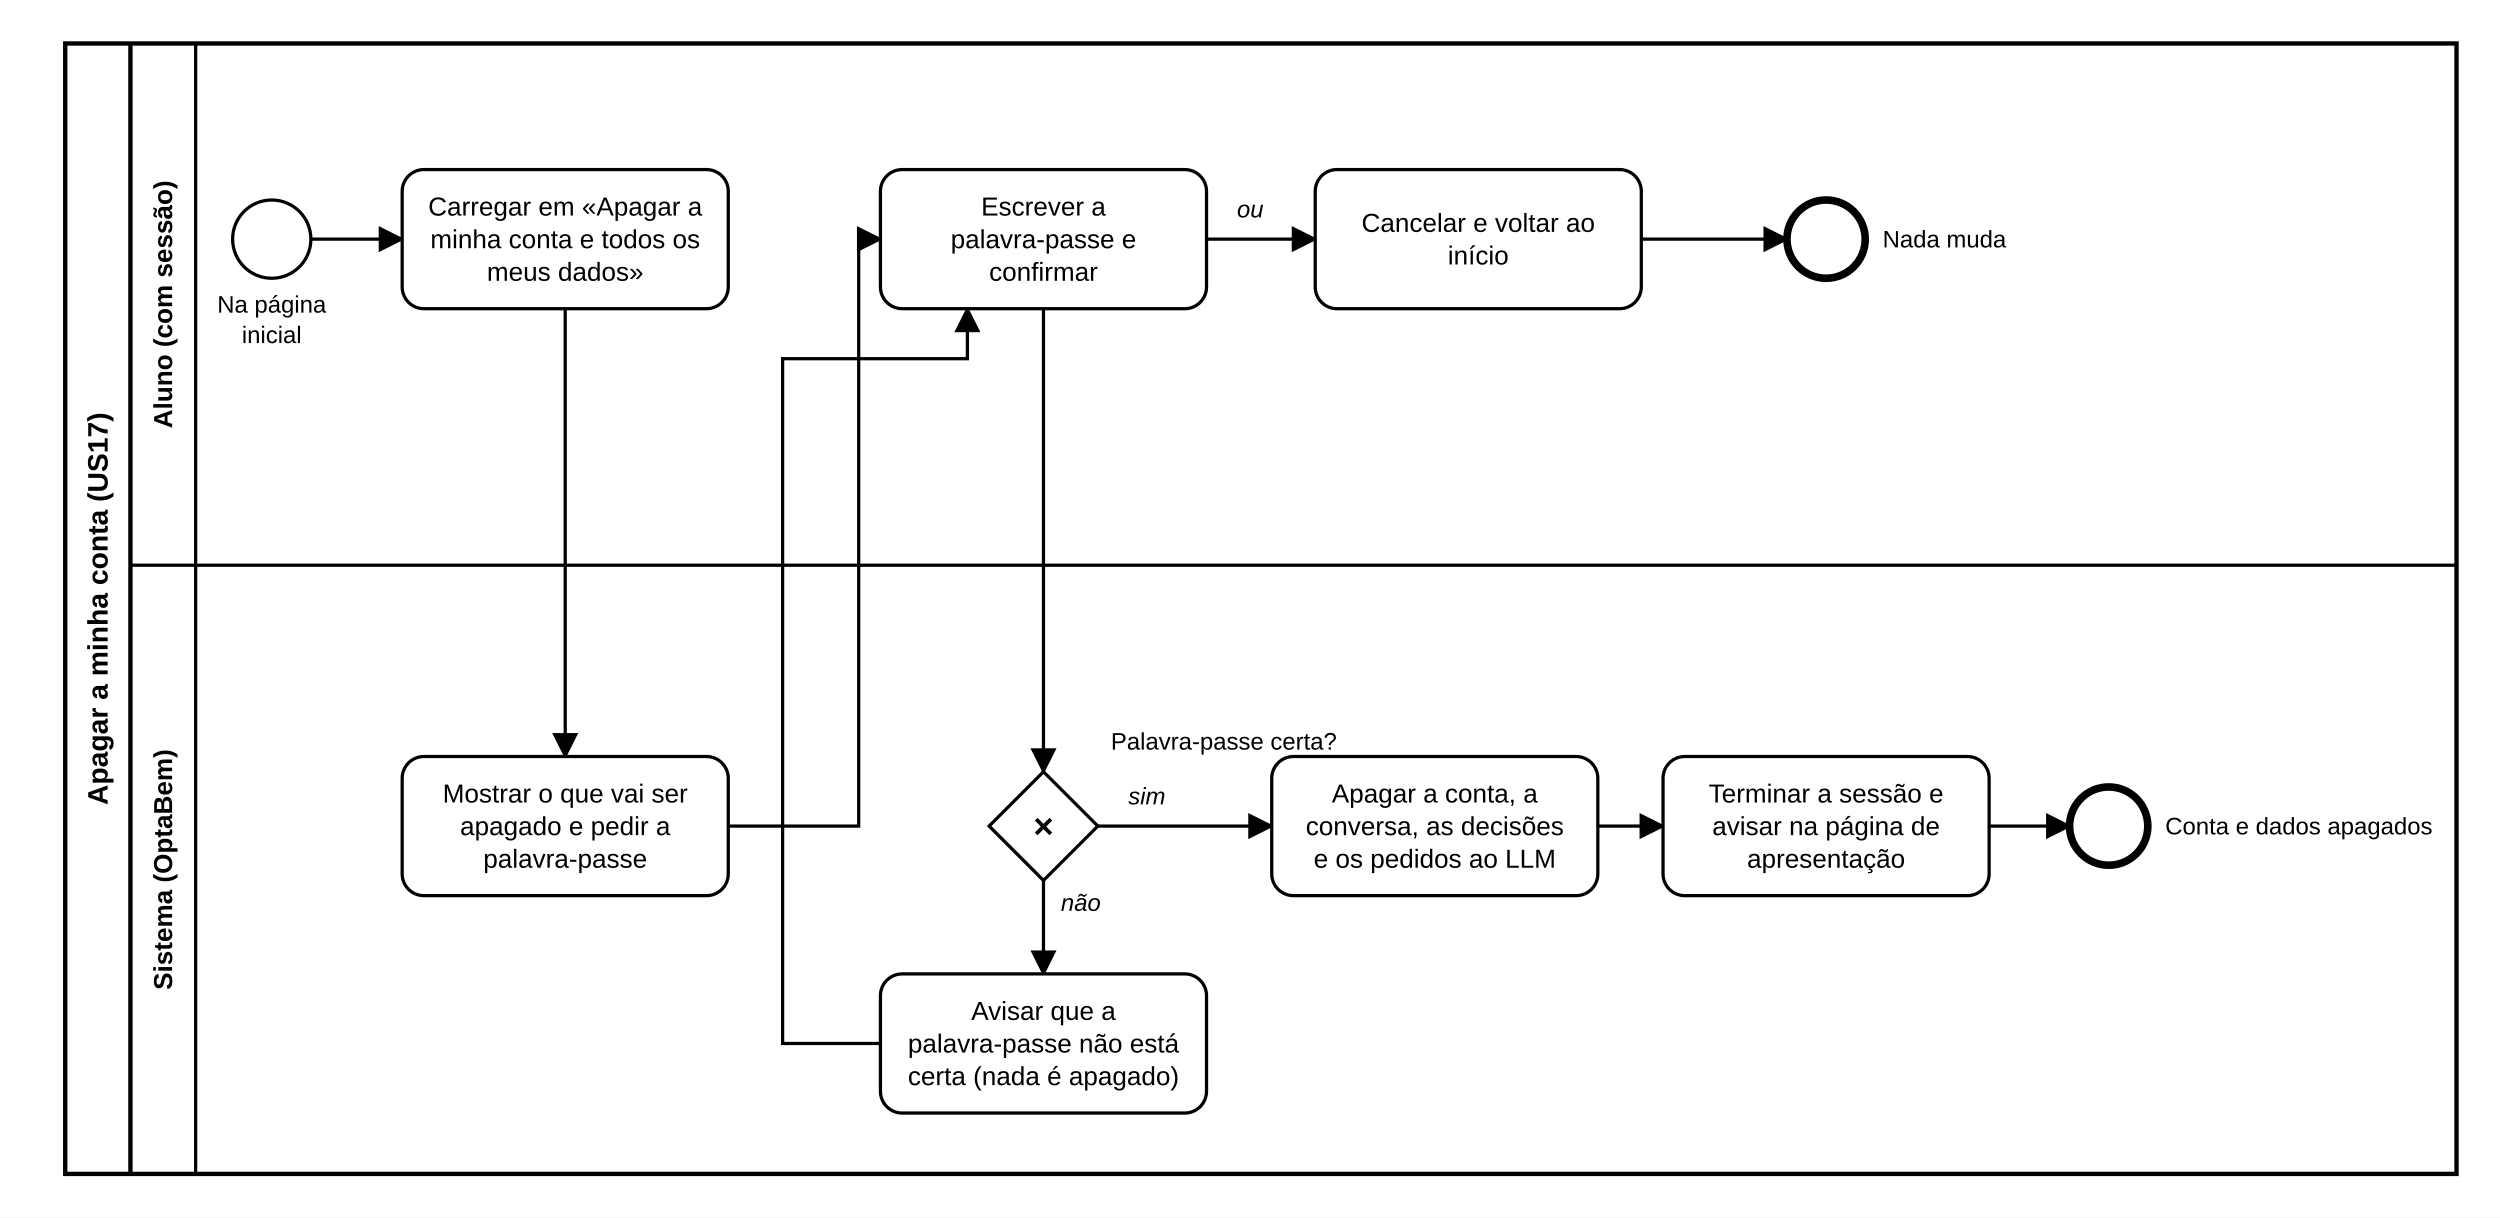
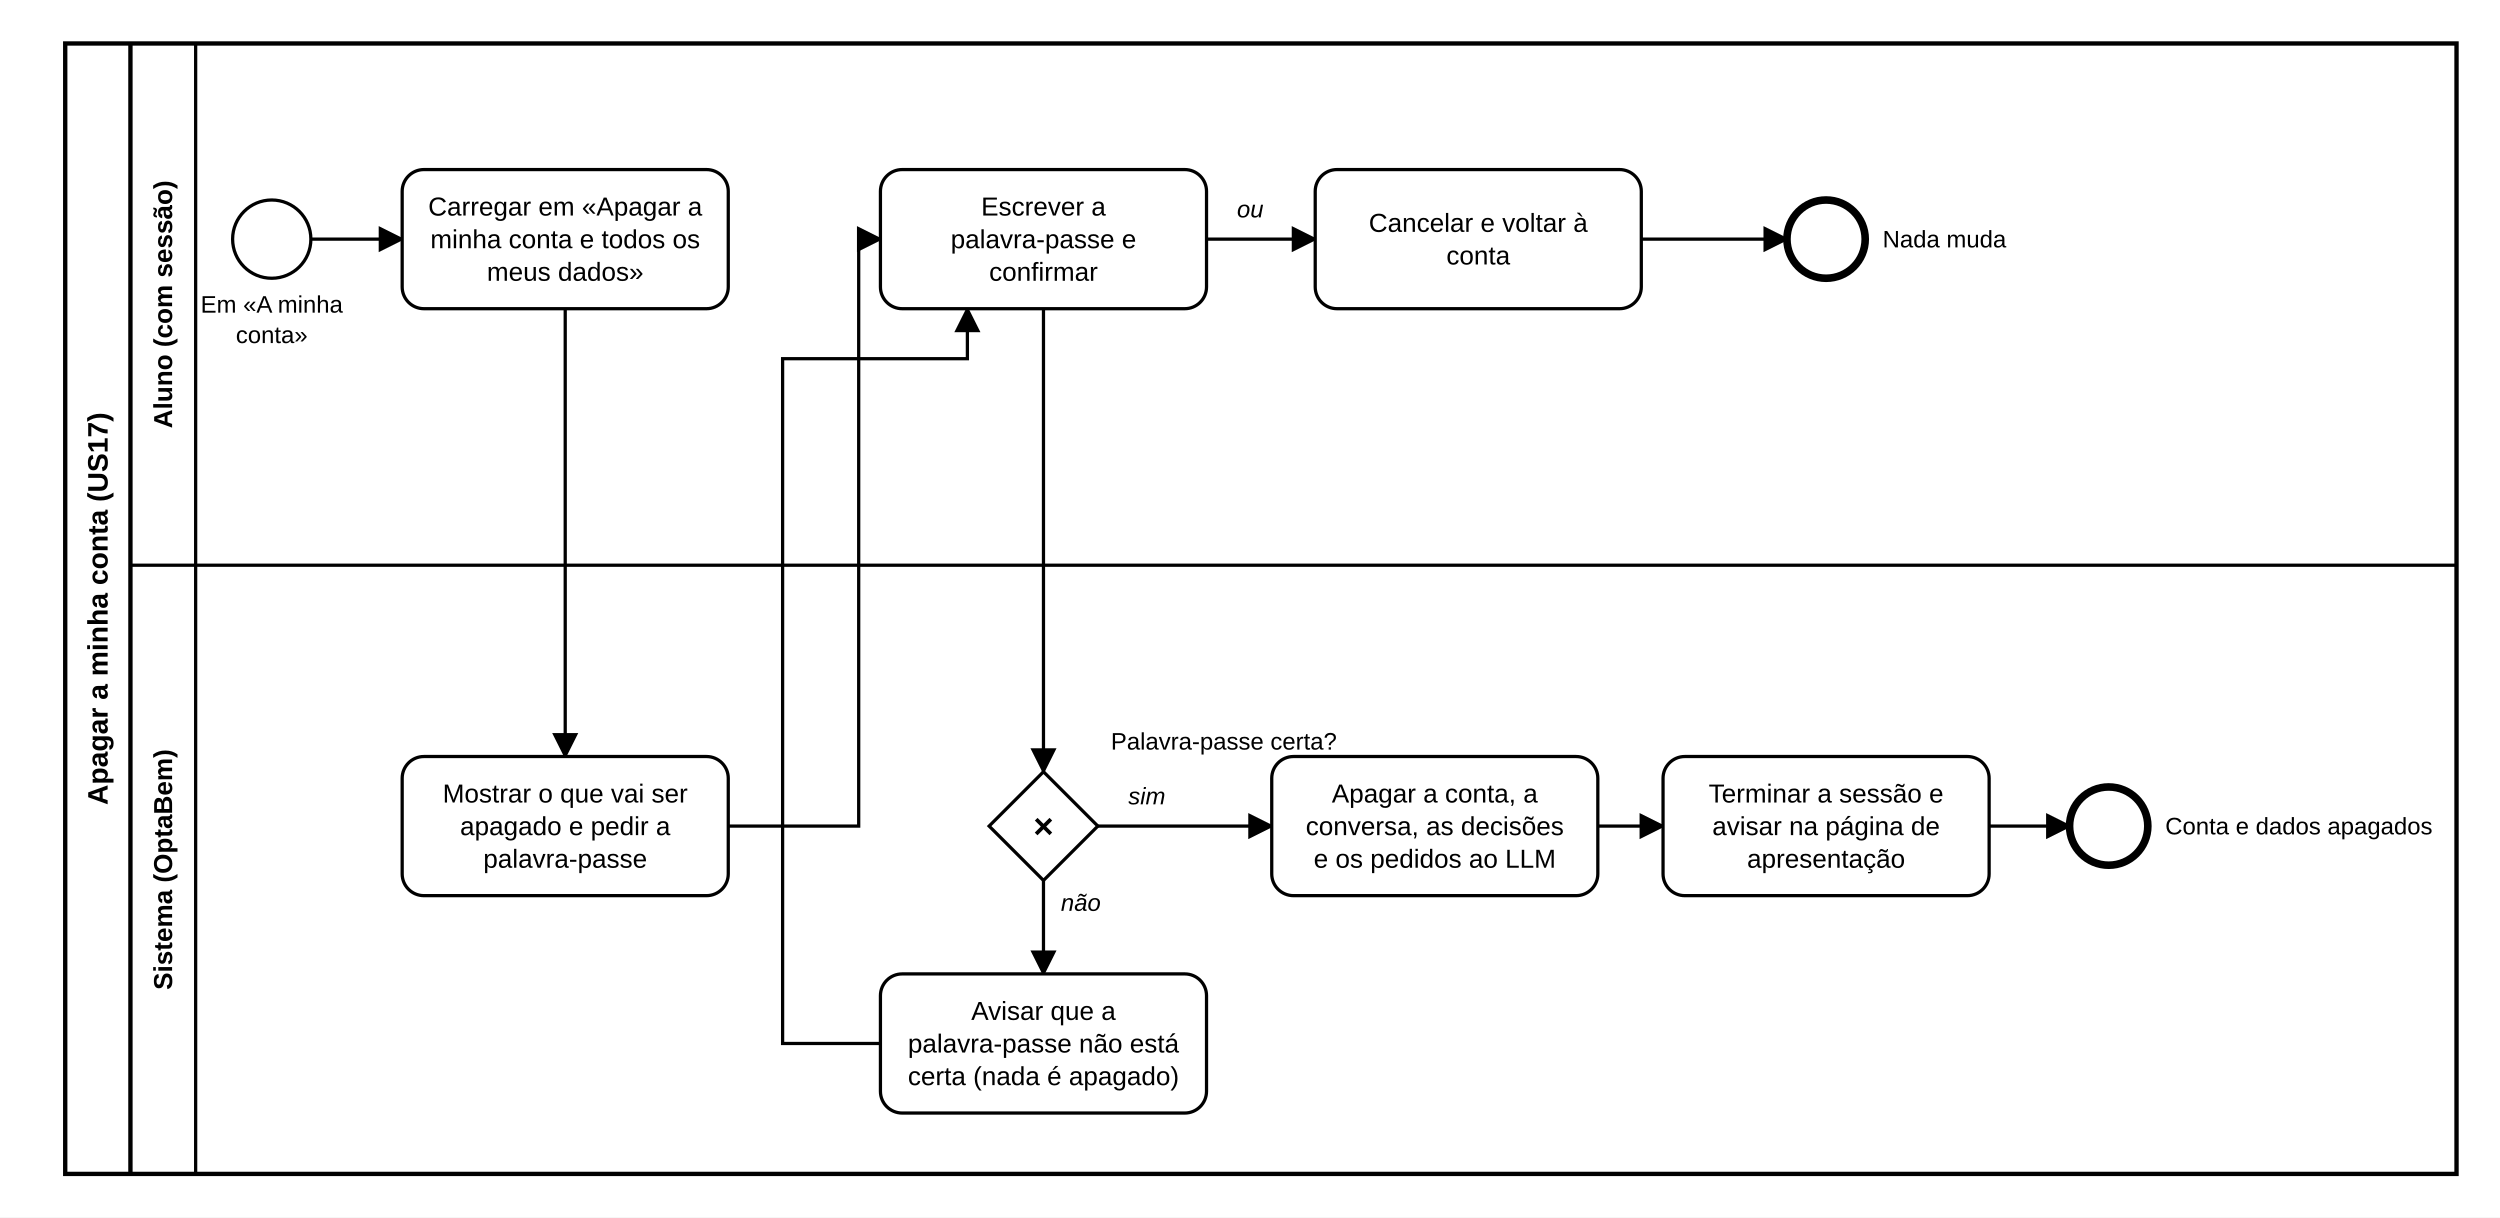
<svg xmlns="http://www.w3.org/2000/svg" viewBox="0 0 1150 560" width="1150" height="560" font-family="Arial, Helvetica, sans-serif">
  <defs>
    <marker id="a" viewBox="0 0 10 10" refX="9" refY="5" markerWidth="8" markerHeight="8" orient="auto">
      <path d="M0,0 L10,5 L0,10 z" fill="#000" />
    </marker>
  </defs>
  <rect width="1150" height="560" fill="#fff" />
  <rect x="30" y="20" width="1100" height="520" fill="none" stroke="#000" stroke-width="2" />
  <line x1="60" y1="20" x2="60" y2="540" stroke="#000" stroke-width="2" />
  <line x1="90" y1="20" x2="90" y2="540" stroke="#000" stroke-width="1.5" />
  <text transform="translate(45,280.0) rotate(-90)" text-anchor="middle" dominant-baseline="central" font-size="13" font-weight="700">Apagar a minha conta (US17)</text>
  <text transform="translate(75,140.0) rotate(-90)" text-anchor="middle" dominant-baseline="central" font-size="12" font-weight="700">Aluno (com sessão)</text>
  <line x1="60" y1="260" x2="1130" y2="260" stroke="#000" stroke-width="1.5" />
  <text transform="translate(75,400.0) rotate(-90)" text-anchor="middle" dominant-baseline="central" font-size="12" font-weight="700">Sistema (OptaBem)</text>
  <polyline points="143,110 185,110" fill="none" stroke="#000" stroke-width="1.5" marker-end="url(#a)" />
  <polyline points="260,142 260,348" fill="none" stroke="#000" stroke-width="1.5" marker-end="url(#a)" />
  <polyline points="335,380 395,380 395,110 405,110" fill="none" stroke="#000" stroke-width="1.5" marker-end="url(#a)" />
  <polyline points="480,142 480,355" fill="none" stroke="#000" stroke-width="1.5" marker-end="url(#a)" />
  <polyline points="505,380 585,380" fill="none" stroke="#000" stroke-width="1.5" marker-end="url(#a)" />
  <text x="519" y="370" font-size="11" font-style="italic">sim</text>
  <polyline points="480,405 480,448" fill="none" stroke="#000" stroke-width="1.5" marker-end="url(#a)" />
  <text x="488" y="419" font-size="11" font-style="italic">não</text>
  <polyline points="405,480 360,480 360,165 445,165 445,142" fill="none" stroke="#000" stroke-width="1.5" marker-end="url(#a)" />
  <polyline points="735,380 765,380" fill="none" stroke="#000" stroke-width="1.5" marker-end="url(#a)" />
  <polyline points="915,380 952,380" fill="none" stroke="#000" stroke-width="1.5" marker-end="url(#a)" />
  <polyline points="555,110 605,110" fill="none" stroke="#000" stroke-width="1.5" marker-end="url(#a)" />
  <text x="569.0" y="100" font-size="11" font-style="italic">ou</text>
  <polyline points="755,110 822,110" fill="none" stroke="#000" stroke-width="1.5" marker-end="url(#a)" />
  <circle cx="125" cy="110" r="18" fill="#fff" stroke="#000" stroke-width="1.5" />
-   <text x="125" y="140.0" text-anchor="middle" dominant-baseline="central" font-size="11" font-weight="400" fill="#000">Na página</text>
-   <text x="125" y="154.0" text-anchor="middle" dominant-baseline="central" font-size="11" font-weight="400" fill="#000">inicial</text>
+   <text x="125" y="140.0" text-anchor="middle" dominant-baseline="central" font-size="11" font-weight="400" fill="#000">Em «A minha</text>
+   <text x="125" y="154.0" text-anchor="middle" dominant-baseline="central" font-size="11" font-weight="400" fill="#000">conta»</text>
  <rect x="185.0" y="78.0" width="150" height="64" rx="10" fill="#fff" stroke="#000" stroke-width="1.5" />
  <text x="260" y="95.0" text-anchor="middle" dominant-baseline="central" font-size="12" font-weight="400" fill="#000">Carregar em «Apagar a</text>
  <text x="260" y="110.0" text-anchor="middle" dominant-baseline="central" font-size="12" font-weight="400" fill="#000">minha conta e todos os</text>
  <text x="260" y="125.0" text-anchor="middle" dominant-baseline="central" font-size="12" font-weight="400" fill="#000">meus dados»</text>
  <rect x="185.0" y="348.0" width="150" height="64" rx="10" fill="#fff" stroke="#000" stroke-width="1.5" />
  <text x="260" y="365.0" text-anchor="middle" dominant-baseline="central" font-size="12" font-weight="400" fill="#000">Mostrar o que vai ser</text>
  <text x="260" y="380.0" text-anchor="middle" dominant-baseline="central" font-size="12" font-weight="400" fill="#000">apagado e pedir a</text>
  <text x="260" y="395.0" text-anchor="middle" dominant-baseline="central" font-size="12" font-weight="400" fill="#000">palavra-passe</text>
  <rect x="405.0" y="78.0" width="150" height="64" rx="10" fill="#fff" stroke="#000" stroke-width="1.5" />
  <text x="480" y="95.0" text-anchor="middle" dominant-baseline="central" font-size="12" font-weight="400" fill="#000">Escrever a</text>
  <text x="480" y="110.0" text-anchor="middle" dominant-baseline="central" font-size="12" font-weight="400" fill="#000">palavra-passe e</text>
  <text x="480" y="125.0" text-anchor="middle" dominant-baseline="central" font-size="12" font-weight="400" fill="#000">confirmar</text>
  <polygon points="480,355 505,380 480,405 455,380" fill="#fff" stroke="#000" stroke-width="1.5" />
  <text x="480" y="380" text-anchor="middle" dominant-baseline="central" font-size="16" font-weight="700">×</text>
  <text x="511" y="341.0" text-anchor="start" dominant-baseline="central" font-size="11" font-weight="400" fill="#000">Palavra-passe certa?</text>
  <rect x="585.0" y="348.0" width="150" height="64" rx="10" fill="#fff" stroke="#000" stroke-width="1.5" />
  <text x="660" y="365.0" text-anchor="middle" dominant-baseline="central" font-size="12" font-weight="400" fill="#000">Apagar a conta, a</text>
  <text x="660" y="380.0" text-anchor="middle" dominant-baseline="central" font-size="12" font-weight="400" fill="#000">conversa, as decisões</text>
  <text x="660" y="395.0" text-anchor="middle" dominant-baseline="central" font-size="12" font-weight="400" fill="#000">e os pedidos ao LLM</text>
  <rect x="765.0" y="348.0" width="150" height="64" rx="10" fill="#fff" stroke="#000" stroke-width="1.5" />
  <text x="840" y="365.0" text-anchor="middle" dominant-baseline="central" font-size="12" font-weight="400" fill="#000">Terminar a sessão e</text>
  <text x="840" y="380.0" text-anchor="middle" dominant-baseline="central" font-size="12" font-weight="400" fill="#000">avisar na página de</text>
  <text x="840" y="395.0" text-anchor="middle" dominant-baseline="central" font-size="12" font-weight="400" fill="#000">apresentação</text>
  <circle cx="970" cy="380" r="18" fill="#fff" stroke="#000" stroke-width="3.5" />
  <text x="996" y="380.0" text-anchor="start" dominant-baseline="central" font-size="11" font-weight="400" fill="#000">Conta e dados apagados</text>
  <rect x="405.0" y="448.0" width="150" height="64" rx="10" fill="#fff" stroke="#000" stroke-width="1.5" />
  <text x="480" y="465.0" text-anchor="middle" dominant-baseline="central" font-size="12" font-weight="400" fill="#000">Avisar que a</text>
  <text x="480" y="480.0" text-anchor="middle" dominant-baseline="central" font-size="12" font-weight="400" fill="#000">palavra-passe não está</text>
  <text x="480" y="495.0" text-anchor="middle" dominant-baseline="central" font-size="12" font-weight="400" fill="#000">certa (nada é apagado)</text>
  <rect x="605.0" y="78.0" width="150" height="64" rx="10" fill="#fff" stroke="#000" stroke-width="1.5" />
-   <text x="680" y="102.5" text-anchor="middle" dominant-baseline="central" font-size="12" font-weight="400" fill="#000">Cancelar e voltar ao</text>
-   <text x="680" y="117.5" text-anchor="middle" dominant-baseline="central" font-size="12" font-weight="400" fill="#000">início</text>
+   <text x="680" y="102.5" text-anchor="middle" dominant-baseline="central" font-size="12" font-weight="400" fill="#000">Cancelar e voltar à</text>
+   <text x="680" y="117.5" text-anchor="middle" dominant-baseline="central" font-size="12" font-weight="400" fill="#000">conta</text>
  <circle cx="840" cy="110" r="18" fill="#fff" stroke="#000" stroke-width="3.5" />
  <text x="866" y="110.0" text-anchor="start" dominant-baseline="central" font-size="11" font-weight="400" fill="#000">Nada muda</text>
</svg>
